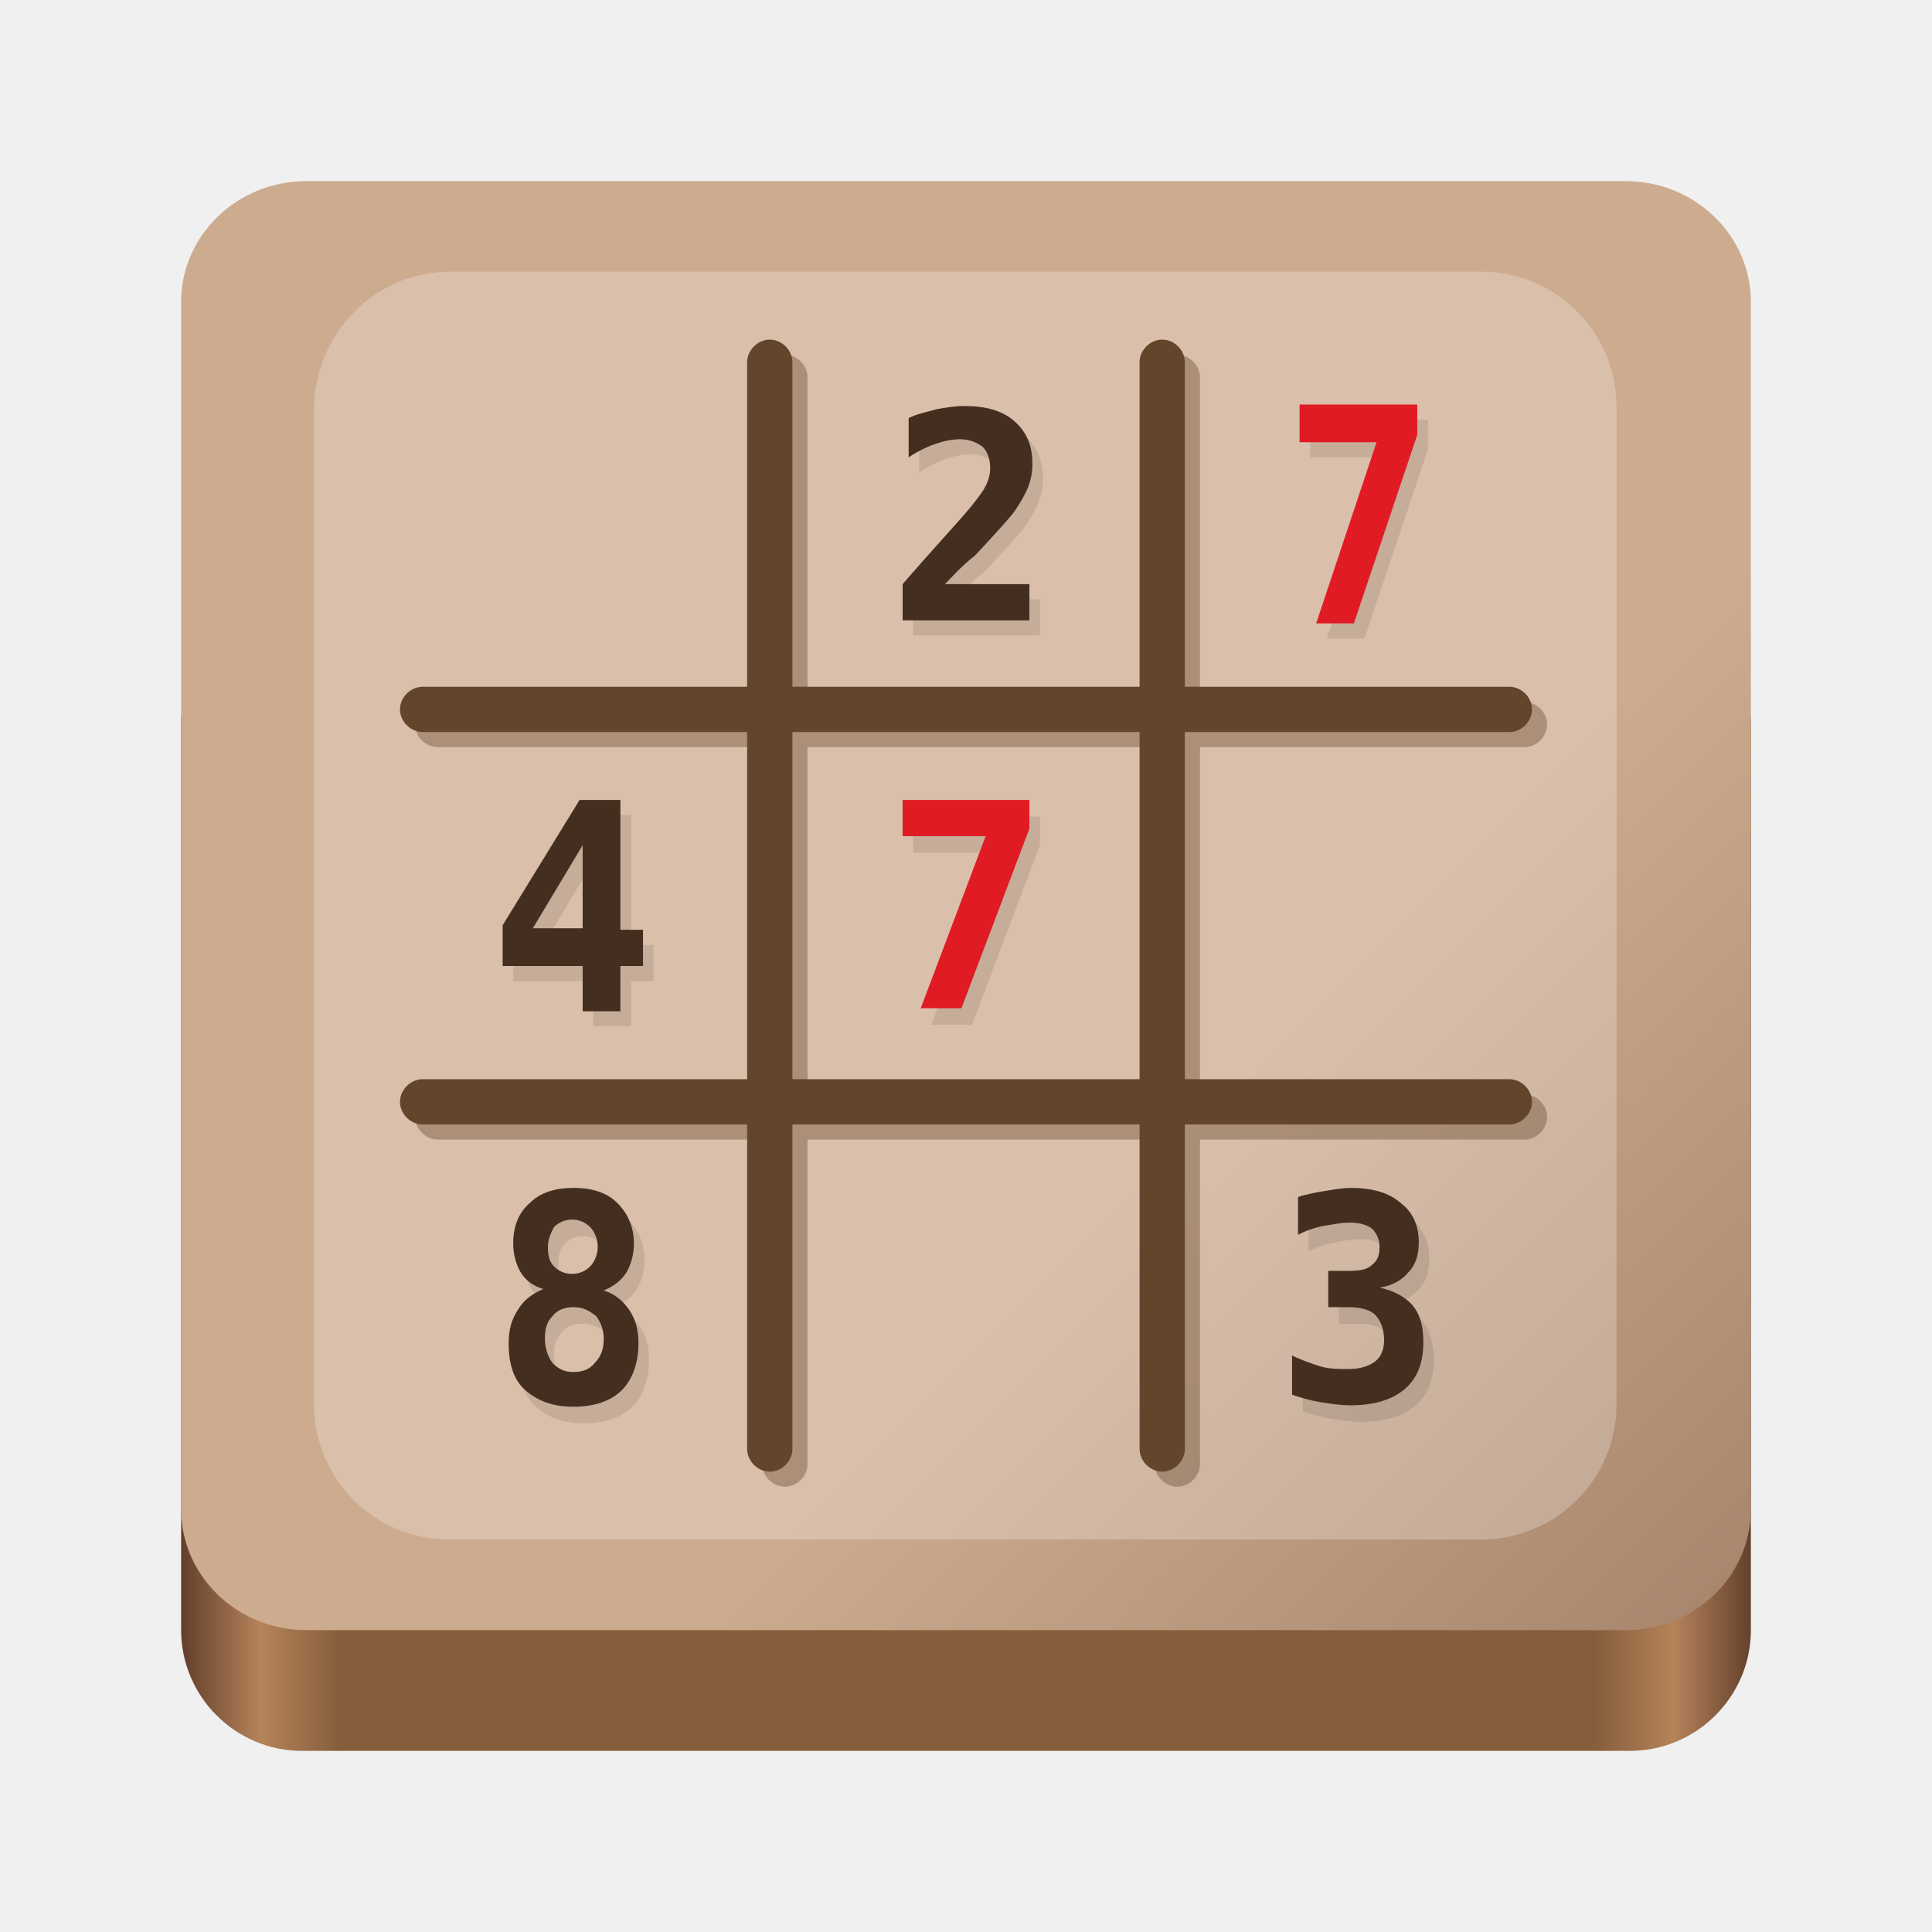
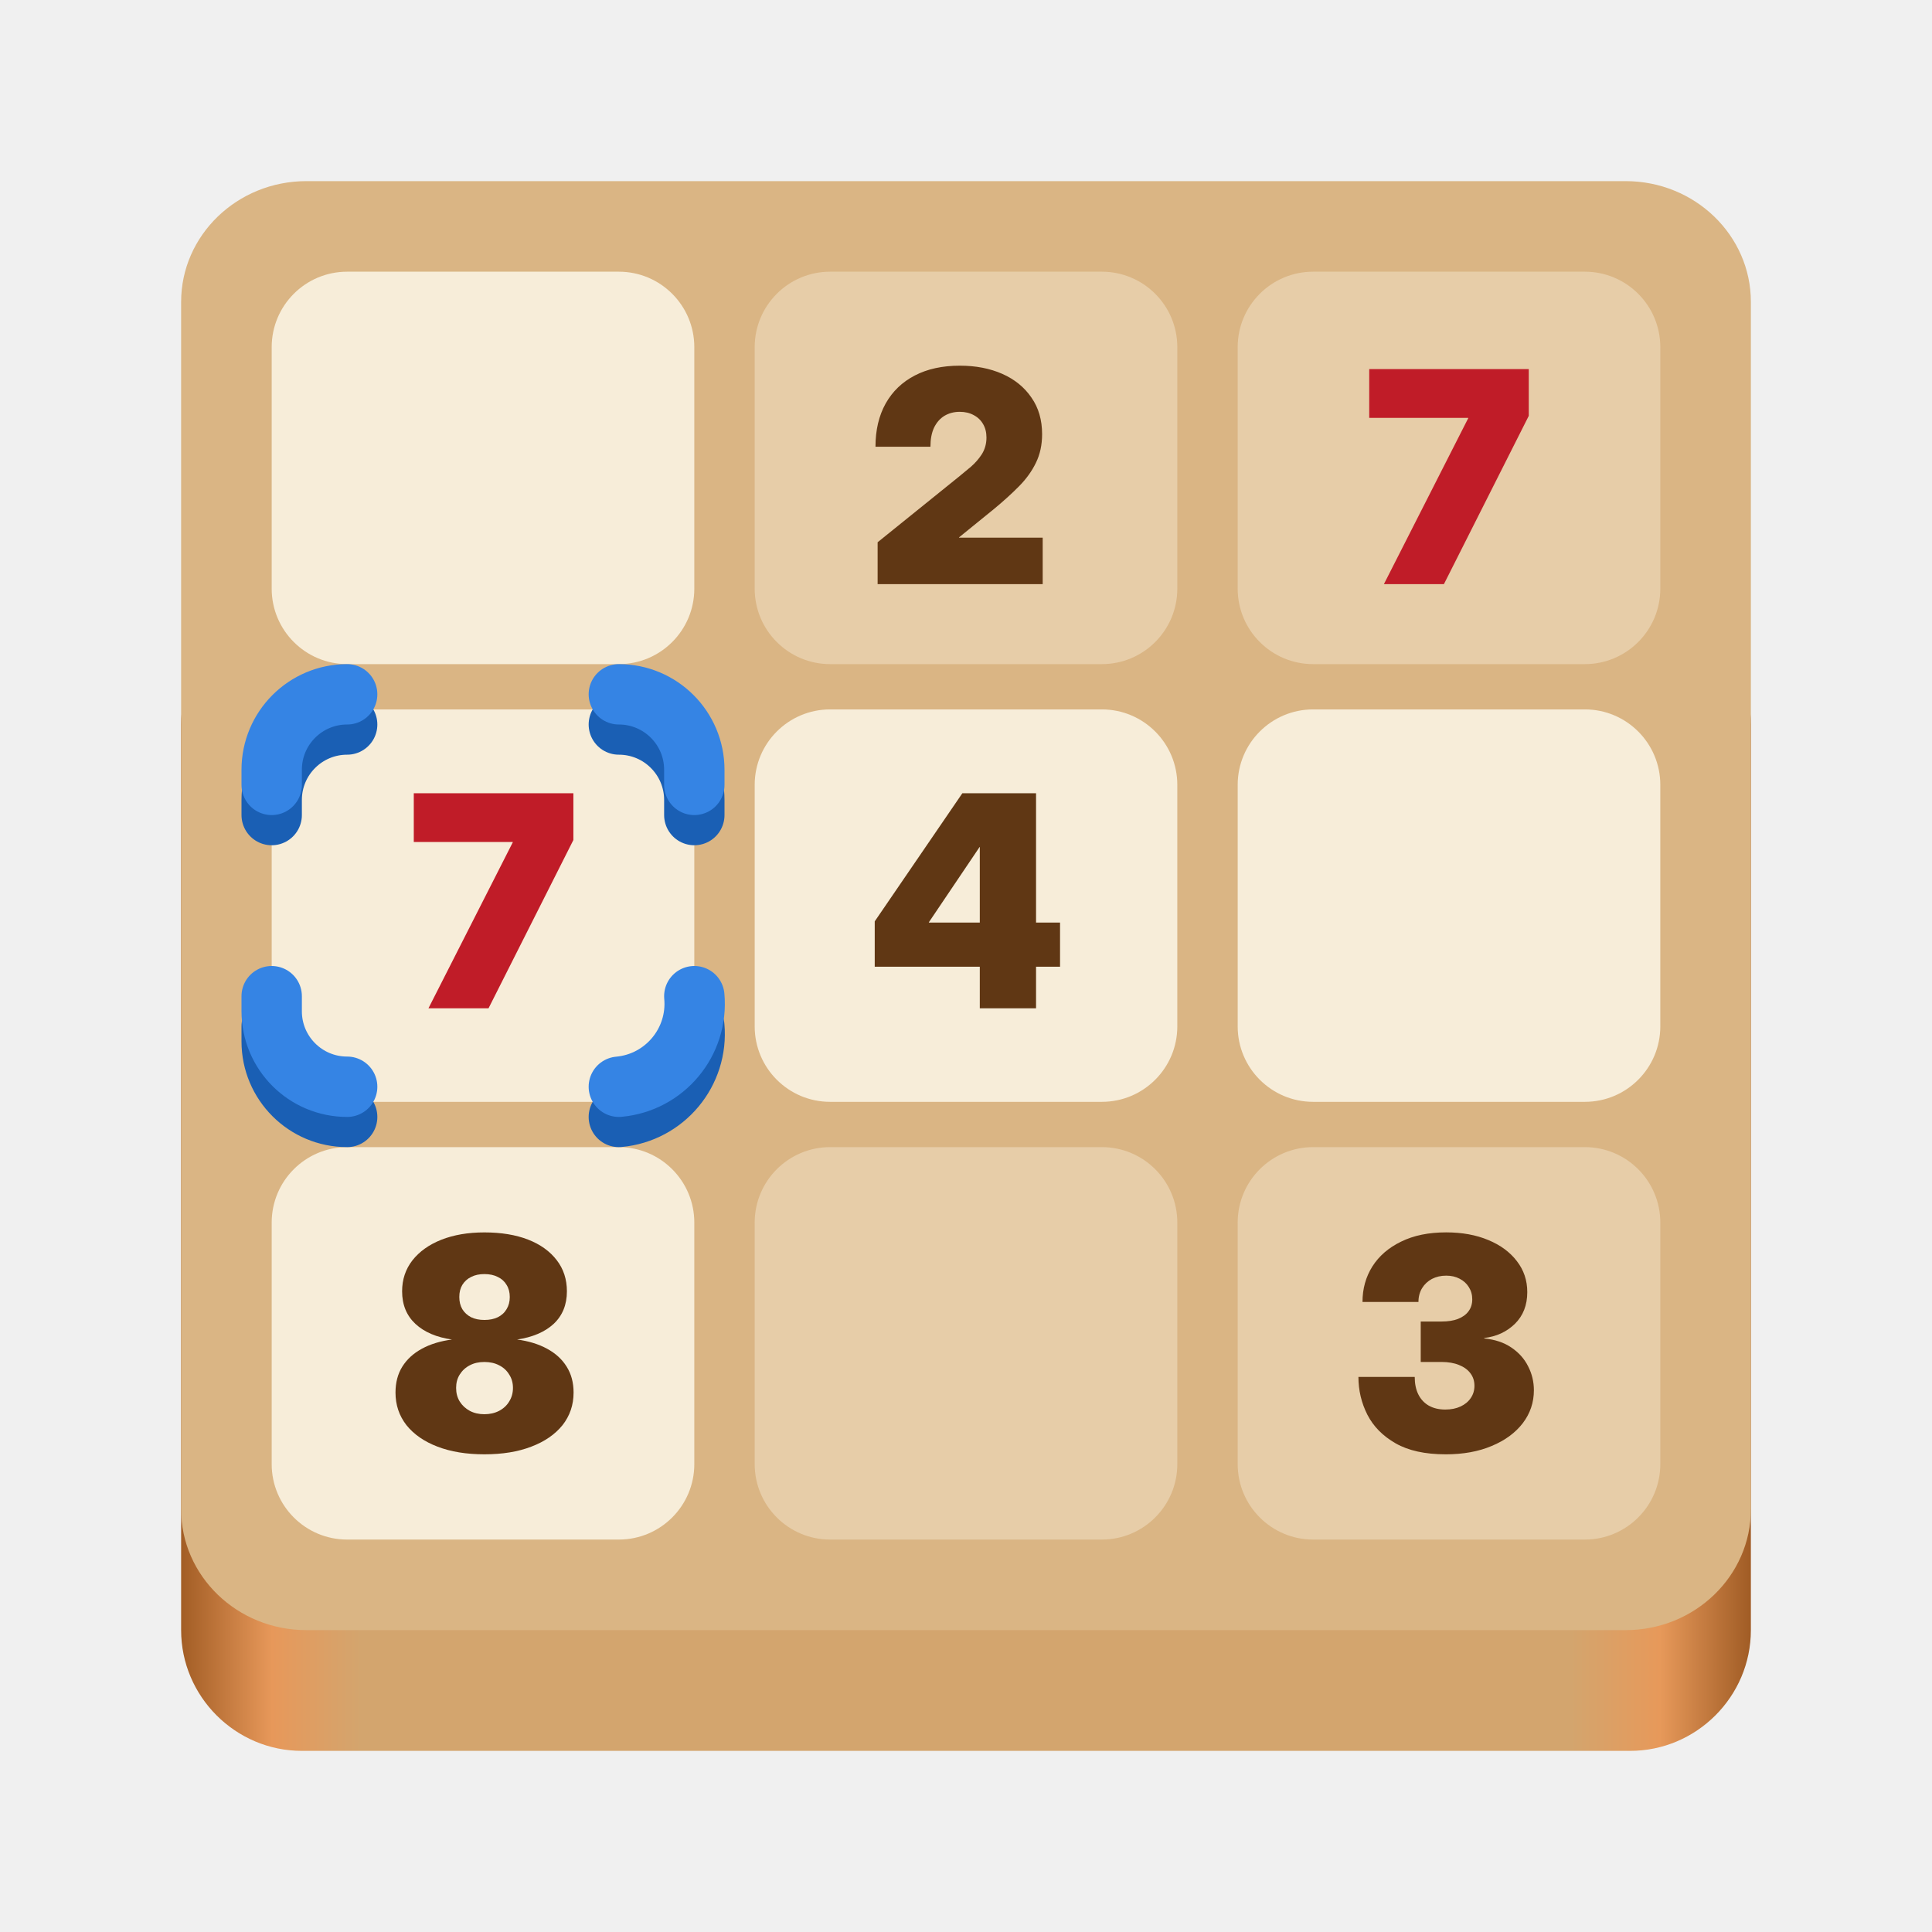
<svg xmlns="http://www.w3.org/2000/svg" height="128px" viewBox="0 0 128 128" width="128px">
-   <filter id="a" height="100%" width="100%" x="0%" y="0%">
-     <feColorMatrix color-interpolation-filters="sRGB" values="0 0 0 0 1 0 0 0 0 1 0 0 0 0 1 0 0 0 1 0" />
-   </filter>
-   <linearGradient id="b" gradientTransform="matrix(0.2156 0 0 -0.3289 -389.748 -451.1336)" gradientUnits="userSpaceOnUse" x1="1863.713" x2="2346.175" y1="-1608.566" y2="-1608.566">
-     <stop offset="0" stop-color="#63402c" />
-     <stop offset="0.05" stop-color="#b5835a" />
-     <stop offset="0.1" stop-color="#865e3c" />
-     <stop offset="0.9" stop-color="#865e3c" />
-     <stop offset="0.95" stop-color="#b5835a" />
-     <stop offset="1" stop-color="#63402c" />
+   <linearGradient id="a" gradientUnits="userSpaceOnUse" x1="12" x2="116" y1="96" y2="96">
+     <stop offset="0" stop-color="#a25d25" />
+     <stop offset="0.058" stop-color="#e7985a" />
+     <stop offset="0.115" stop-color="#d3a56e" />
+     <stop offset="0.885" stop-color="#d3a56e" />
+     <stop offset="0.942" stop-color="#e7995a" />
+     <stop offset="1" stop-color="#a05c25" />
  </linearGradient>
-   <linearGradient id="c" gradientUnits="userSpaceOnUse" x1="16.387" x2="111.613" y1="12.387" y2="107.613">
-     <stop offset="0.654" stop-color="#cdab8f" />
-     <stop offset="1" stop-color="#a9876e" />
-   </linearGradient>
-   <mask id="d">
-     <g filter="url(#a)">
-       <rect fill-opacity="0.25" height="153.6" width="153.6" x="-12.8" y="-12.8" />
-     </g>
-   </mask>
-   <clipPath id="e">
-     <rect height="152" width="192" />
-   </clipPath>
-   <mask id="f">
-     <g filter="url(#a)">
-       <rect fill-opacity="0.4" height="153.6" width="153.6" x="-12.8" y="-12.8" />
-     </g>
-   </mask>
-   <clipPath id="g">
-     <rect height="152" width="192" />
-   </clipPath>
-   <mask id="h">
-     <g filter="url(#a)">
-       <rect fill-opacity="0.1" height="153.6" width="153.6" x="-12.8" y="-12.8" />
-     </g>
-   </mask>
-   <clipPath id="i">
-     <rect height="152" width="192" />
-   </clipPath>
-   <path d="m 20 40 h 88 c 4.398 0 8 3.602 8 8 v 60 c 0 4.398 -3.602 8 -8 8 h -88 c -4.398 0 -8 -3.602 -8 -8 v -60 c 0 -4.398 3.602 -8 8 -8 z m 0 0" fill="url(#b)" />
-   <path d="m 20.301 12 h 87.398 c 4.602 0 8.301 3.602 8.301 8 v 80 c 0 4.398 -3.699 8 -8.301 8 h -87.398 c -4.602 0 -8.301 -3.602 -8.301 -8 v -80 c 0 -4.398 3.699 -8 8.301 -8 z m 0 0" fill="url(#c)" />
-   <g mask="url(#d)">
-     <g clip-path="url(#e)" transform="matrix(1 0 0 1 -8 -16)">
-       <path d="m 37.801 34 h 68.301 c 5 0 9 4 9 9 v 66 c 0 5 -4 9 -9 9 h -68.301 c -5 0 -9 -4 -9 -9 v -66 c 0.098 -5 4.098 -9 9 -9 z m 0 0" fill="#ffffff" />
-     </g>
+   <path d="m 20 40 h 88 c 4.398 0 8 3.602 8 8 v 60 c 0 4.398 -3.602 8 -8 8 h -88 c -4.398 0 -8 -3.602 -8 -8 v -60 c 0 -4.398 3.602 -8 8 -8 z m 0 0" fill="url(#a)" />
+   <path d="m 20.301 12 h 87.398 c 4.602 0 8.301 3.602 8.301 8 v 80 c 0 4.398 -3.699 8 -8.301 8 h -87.398 c -4.602 0 -8.301 -3.602 -8.301 -8 v -80 c 0 -4.398 3.699 -8 8.301 -8 z m 0 0" fill="#dab584" />
+   <path d="m 23 18 h 18 c 2.762 0 5 2.238 5 5 v 16 c 0 2.762 -2.238 5 -5 5 h -18 c -2.762 0 -5 -2.238 -5 -5 v -16 c 0 -2.762 2.238 -5 5 -5 z m 0 0" fill="#f7edd9" />
+   <path d="m 55 18 h 18 c 2.762 0 5 2.238 5 5 v 16 c 0 2.762 -2.238 5 -5 5 h -18 c -2.762 0 -5 -2.238 -5 -5 v -16 c 0 -2.762 2.238 -5 5 -5 z m 0 0" fill="#e7cda8" />
+   <path d="m 23 47 h 18 c 2.762 0 5 2.238 5 5 v 16 c 0 2.762 -2.238 5 -5 5 h -18 c -2.762 0 -5 -2.238 -5 -5 v -16 c 0 -2.762 2.238 -5 5 -5 z m 0 0" fill="#f7edd9" />
+   <path d="m 55 47 h 18 c 2.762 0 5 2.238 5 5 v 16 c 0 2.762 -2.238 5 -5 5 h -18 c -2.762 0 -5 -2.238 -5 -5 v -16 c 0 -2.762 2.238 -5 5 -5 z m 0 0" fill="#f7edd9" />
+   <path d="m 23 76 h 18 c 2.762 0 5 2.238 5 5 v 16 c 0 2.762 -2.238 5 -5 5 h -18 c -2.762 0 -5 -2.238 -5 -5 v -16 c 0 -2.762 2.238 -5 5 -5 z m 0 0" fill="#f7edd9" />
+   <path d="m 55 76 h 18 c 2.762 0 5 2.238 5 5 v 16 c 0 2.762 -2.238 5 -5 5 h -18 c -2.762 0 -5 -2.238 -5 -5 v -16 c 0 -2.762 2.238 -5 5 -5 z m 0 0" fill="#e7cda8" />
+   <path d="m 87 18 h 18 c 2.762 0 5 2.238 5 5 v 16 c 0 2.762 -2.238 5 -5 5 h -18 c -2.762 0 -5 -2.238 -5 -5 v -16 c 0 -2.762 2.238 -5 5 -5 z m 0 0" fill="#e7cda8" />
+   <path d="m 87 47 h 18 c 2.762 0 5 2.238 5 5 v 16 c 0 2.762 -2.238 5 -5 5 h -18 c -2.762 0 -5 -2.238 -5 -5 v -16 c 0 -2.762 2.238 -5 5 -5 z m 0 0" fill="#f7edd9" />
+   <path d="m 87 76 h 18 c 2.762 0 5 2.238 5 5 v 16 c 0 2.762 -2.238 5 -5 5 h -18 c -2.762 0 -5 -2.238 -5 -5 v -16 c 0 -2.762 2.238 -5 5 -5 z m 0 0" fill="#e7cda8" />
+   <path d="m 58.145 38.699 v -2.773 l 5.355 -4.32 c 0.266 -0.215 0.543 -0.445 0.832 -0.688 c 0.285 -0.25 0.527 -0.527 0.727 -0.84 c 0.195 -0.32 0.297 -0.684 0.297 -1.09 c 0 -0.34 -0.074 -0.637 -0.223 -0.891 c -0.145 -0.254 -0.352 -0.453 -0.621 -0.594 c -0.262 -0.145 -0.57 -0.219 -0.926 -0.219 c -0.383 0 -0.719 0.09 -1.016 0.266 c -0.293 0.18 -0.52 0.441 -0.688 0.785 c -0.16 0.344 -0.238 0.766 -0.238 1.262 h -3.641 c 0 -1.109 0.227 -2.062 0.676 -2.867 c 0.453 -0.805 1.098 -1.422 1.934 -1.855 c 0.836 -0.434 1.828 -0.648 2.98 -0.648 c 1.055 0 1.988 0.18 2.812 0.543 c 0.82 0.363 1.465 0.887 1.93 1.57 c 0.473 0.676 0.707 1.484 0.707 2.426 c 0 0.707 -0.137 1.34 -0.41 1.895 c -0.266 0.555 -0.645 1.078 -1.129 1.566 c -0.477 0.484 -1.031 0.984 -1.66 1.504 l -2.305 1.871 v 0.02 h 5.543 v 3.078 z m 0 0" fill="#603714" />
+   <path d="m 91.688 38.699 l 5.586 -10.992 v -0.02 h -6.559 v -3.234 h 10.57 v 3.098 l -5.621 11.148 z m 0 0" fill="#c01c28" />
+   <path d="m 28.387 66.801 l 5.586 -10.996 v -0.02 h -6.559 v -3.23 h 10.574 v 3.098 l -5.621 11.148 z m 0 0" fill="#c01c28" />
+   <path d="m 57.953 64.047 v -3.004 l 5.805 -8.488 h 2.512 v 3.559 h -1.367 l -3.363 4.988 v 0.02 h 8.691 v 2.926 z m 6.961 2.754 v -14.246 h 3.727 v 14.246 z m 0 0" fill="#603714" />
+   <path d="m 32.09 96.352 c -1.184 0 -2.219 -0.168 -3.105 -0.508 c -0.879 -0.336 -1.566 -0.812 -2.055 -1.422 c -0.484 -0.621 -0.727 -1.34 -0.727 -2.16 c 0 -0.66 0.148 -1.23 0.449 -1.715 c 0.305 -0.488 0.738 -0.887 1.301 -1.191 c 0.566 -0.309 1.238 -0.512 2.016 -0.613 v 0.008 c -1.039 -0.145 -1.855 -0.492 -2.445 -1.039 c -0.59 -0.551 -0.883 -1.27 -0.883 -2.16 c 0 -0.781 0.227 -1.461 0.68 -2.047 c 0.461 -0.586 1.098 -1.043 1.914 -1.367 c 0.82 -0.324 1.773 -0.488 2.855 -0.488 c 1.117 0 2.082 0.16 2.898 0.477 c 0.816 0.32 1.445 0.773 1.895 1.359 c 0.449 0.578 0.676 1.27 0.676 2.066 c 0 0.891 -0.293 1.609 -0.879 2.16 c -0.586 0.539 -1.402 0.887 -2.445 1.039 v -0.008 c 0.777 0.102 1.445 0.305 2.008 0.613 c 0.566 0.305 1 0.703 1.301 1.191 c 0.305 0.484 0.457 1.055 0.457 1.715 c 0 0.82 -0.246 1.539 -0.734 2.16 c -0.492 0.609 -1.18 1.086 -2.066 1.422 c -0.879 0.34 -1.914 0.508 -3.109 0.508 z m 0 -2.656 c 0.363 0 0.691 -0.074 0.977 -0.223 c 0.289 -0.152 0.512 -0.359 0.668 -0.621 c 0.168 -0.266 0.25 -0.566 0.25 -0.898 c 0 -0.336 -0.082 -0.633 -0.25 -0.887 c -0.156 -0.262 -0.379 -0.469 -0.668 -0.613 c -0.281 -0.148 -0.605 -0.219 -0.977 -0.219 c -0.363 0 -0.684 0.07 -0.965 0.219 c -0.281 0.145 -0.504 0.352 -0.668 0.613 c -0.16 0.254 -0.238 0.551 -0.238 0.887 c 0 0.34 0.078 0.637 0.238 0.898 c 0.164 0.262 0.387 0.469 0.668 0.621 c 0.281 0.148 0.602 0.223 0.965 0.223 z m 0 -6.246 c 0.348 0 0.641 -0.059 0.891 -0.18 c 0.254 -0.129 0.449 -0.305 0.582 -0.535 c 0.141 -0.23 0.211 -0.496 0.211 -0.805 c 0 -0.312 -0.07 -0.578 -0.211 -0.801 c -0.133 -0.23 -0.328 -0.406 -0.582 -0.527 c -0.25 -0.129 -0.543 -0.191 -0.891 -0.191 c -0.336 0 -0.629 0.062 -0.879 0.191 c -0.246 0.121 -0.441 0.297 -0.582 0.527 c -0.133 0.223 -0.199 0.488 -0.199 0.801 c 0 0.309 0.066 0.574 0.199 0.805 c 0.141 0.23 0.336 0.406 0.582 0.535 c 0.25 0.121 0.543 0.18 0.879 0.18 z m 0 0" fill="#603714" />
+   <path d="m 95.773 96.352 c -1.355 0 -2.461 -0.242 -3.309 -0.727 s -1.469 -1.113 -1.871 -1.895 c -0.395 -0.781 -0.594 -1.617 -0.594 -2.504 h 3.73 c 0 0.445 0.078 0.832 0.238 1.156 c 0.164 0.328 0.398 0.574 0.695 0.746 c 0.309 0.172 0.672 0.258 1.09 0.258 c 0.383 0 0.719 -0.066 1.004 -0.199 c 0.293 -0.133 0.52 -0.32 0.68 -0.555 c 0.168 -0.242 0.25 -0.516 0.25 -0.82 c 0 -0.32 -0.09 -0.598 -0.27 -0.832 c -0.176 -0.238 -0.43 -0.418 -0.754 -0.547 c -0.324 -0.133 -0.711 -0.199 -1.156 -0.199 h -1.379 v -2.68 h 1.379 c 0.426 0 0.789 -0.055 1.09 -0.172 c 0.305 -0.121 0.539 -0.289 0.695 -0.504 c 0.168 -0.223 0.25 -0.488 0.25 -0.793 c 0 -0.309 -0.078 -0.578 -0.23 -0.816 c -0.145 -0.234 -0.348 -0.418 -0.609 -0.551 c -0.258 -0.137 -0.551 -0.203 -0.891 -0.203 c -0.352 0 -0.664 0.074 -0.945 0.219 c -0.273 0.148 -0.492 0.352 -0.652 0.613 c -0.156 0.262 -0.238 0.562 -0.238 0.91 h -3.707 c 0 -0.875 0.219 -1.66 0.656 -2.355 c 0.441 -0.691 1.074 -1.242 1.902 -1.641 c 0.832 -0.41 1.824 -0.613 2.984 -0.613 c 1.051 0 1.984 0.168 2.793 0.508 c 0.809 0.336 1.438 0.801 1.891 1.395 c 0.461 0.594 0.691 1.277 0.691 2.055 c 0 0.867 -0.277 1.57 -0.824 2.105 c -0.543 0.527 -1.219 0.84 -2.027 0.934 v 0.031 c 0.715 0.07 1.312 0.27 1.797 0.602 c 0.492 0.332 0.863 0.746 1.109 1.242 c 0.254 0.492 0.383 1.02 0.383 1.586 c 0 0.812 -0.246 1.539 -0.734 2.18 c -0.492 0.641 -1.176 1.145 -2.059 1.512 c -0.871 0.371 -1.891 0.555 -3.059 0.555 z m 0 0" fill="#603714" />
+   <g fill="none" stroke-linecap="round" stroke-linejoin="round" stroke-width="4">
+     <path d="m 41 48 c 2.762 0 5 2.238 5 5 v 1" stroke="#1a5fb4" />
+     <path d="m 74 216 c 2.762 0 5 2.238 5 5 v 1" stroke="#1a5fb4" transform="matrix(-1 0 0 1 97 -168)" />
+     <path d="m 74 216 c 3.039 0.277 5.277 2.961 5 6" stroke="#1a5fb4" transform="matrix(1 0 0 -1 -33 290)" />
+     <path d="m 74 216 c 2.762 0 5 2.238 5 5 v 1" stroke="#1a5fb4" transform="matrix(-1 0 -0 -1 97 290)" />
+     <path d="m 41 46 c 2.762 0 5 2.238 5 5 v 1" stroke="#3584e4" />
+     <path d="m 74 216 c 2.762 0 5 2.238 5 5 v 1" stroke="#3584e4" transform="matrix(-1 0 0 1 97 -170)" />
+     <path d="m 74 216 c 3.039 0.277 5.277 2.961 5 6" stroke="#3584e4" transform="matrix(1 0 0 -1 -33 288)" />
+     <path d="m 74 216 c 2.762 0 5 2.238 5 5 v 1" stroke="#3584e4" transform="matrix(-1 0 -0 -1 97 288)" />
  </g>
-   <g mask="url(#f)">
-     <g clip-path="url(#g)" fill="#63452c" transform="matrix(1 0 0 1 -8 -16)">
-       <path d="m 61.5 41 v 72 c 0 0.801 -0.699 1.5 -1.5 1.5 s -1.5 -0.699 -1.5 -1.5 v -72 c 0 -0.801 0.699 -1.5 1.5 -1.5 s 1.5 0.699 1.5 1.5 z m 0 0" />
-       <path d="m 87.5 41 v 72 c 0 0.801 -0.699 1.5 -1.5 1.5 s -1.5 -0.699 -1.5 -1.5 v -72 c 0 -0.801 0.699 -1.5 1.5 -1.5 s 1.5 0.699 1.5 1.5 z m 0 0" />
-       <path d="m 37 88.5 h 72 c 0.801 0 1.5 0.699 1.5 1.5 s -0.699 1.5 -1.5 1.5 h -72 c -0.801 0 -1.5 -0.699 -1.5 -1.5 s 0.699 -1.5 1.5 -1.5 z m 0 0" />
-       <path d="m 37 62.5 h 72 c 0.801 0 1.5 0.699 1.5 1.5 s -0.699 1.5 -1.5 1.5 h -72 c -0.801 0 -1.5 -0.699 -1.5 -1.5 s 0.699 -1.5 1.5 -1.5 z m 0 0" />
-     </g>
-   </g>
-   <g fill="#63452c">
-     <path d="m 52.5 24 v 72 c 0 0.801 -0.699 1.5 -1.5 1.5 s -1.5 -0.699 -1.5 -1.5 v -72 c 0 -0.801 0.699 -1.5 1.5 -1.5 s 1.5 0.699 1.5 1.5 z m 0 0" />
-     <path d="m 78.5 24 v 72 c 0 0.801 -0.699 1.5 -1.5 1.5 s -1.5 -0.699 -1.5 -1.5 v -72 c 0 -0.801 0.699 -1.5 1.5 -1.5 s 1.5 0.699 1.5 1.5 z m 0 0" />
-     <path d="m 28 71.5 h 72 c 0.801 0 1.5 0.699 1.5 1.5 s -0.699 1.5 -1.5 1.5 h -72 c -0.801 0 -1.5 -0.699 -1.5 -1.5 s 0.699 -1.5 1.5 -1.5 z m 0 0" />
-     <path d="m 28 45.5 h 72 c 0.801 0 1.5 0.699 1.5 1.5 s -0.699 1.5 -1.5 1.5 h -72 c -0.801 0 -1.5 -0.699 -1.5 -1.5 s 0.699 -1.5 1.5 -1.5 z m 0 0" />
-   </g>
-   <g mask="url(#h)">
-     <g clip-path="url(#i)" fill="#020202" transform="matrix(1 0 0 1 -8 -16)">
-       <path d="m 68.5 70.102 h 8.398 v 1.898 l -4.5 11.898 h -2.699 l 4.301 -11.398 h -5.5 z m 0 0" />
-       <path d="m 71.301 55.699 h 5.598 v 2.402 h -8.398 v -2.402 l 1.398 -1.598 c 1.703 -1.902 2.703 -3 3.102 -3.5 s 0.801 -1 1 -1.402 c 0.199 -0.398 0.301 -0.801 0.301 -1.199 c 0 -0.602 -0.199 -1.102 -0.5 -1.398 c -0.402 -0.301 -0.902 -0.5 -1.5 -0.5 c -0.5 0 -1 0.098 -1.602 0.297 c -0.598 0.203 -1.199 0.5 -1.801 0.902 v -2.602 c 0.602 -0.301 1.203 -0.398 1.902 -0.598 c 0.598 -0.102 1.199 -0.203 1.801 -0.203 c 1.398 0 2.5 0.301 3.297 1 c 0.801 0.703 1.203 1.602 1.203 2.801 c 0 0.602 -0.102 1.102 -0.301 1.602 s -0.5 1 -0.902 1.598 c -0.297 0.402 -1.199 1.402 -2.598 2.902 c -1 0.801 -1.602 1.5 -2 1.898 z m 0 0" />
-       <path d="m 94.801 43.801 h 7.801 v 2 l -4.203 12.5 h -2.5 l 4 -12 h -5.098 z m 0 0" />
-       <path d="m 47.301 73.102 l -3.301 5.5 h 3.301 z m -0.199 -3.102 h 2.699 v 8.602 h 1.5 v 2.398 h -1.5 v 3 h -2.5 v -3 h -5.301 v -2.699 z m 0 0" />
-       <path d="m 46.602 103.699 c -0.602 0 -1.102 0.199 -1.402 0.602 c -0.398 0.398 -0.5 0.898 -0.5 1.5 c 0 0.598 0.199 1.199 0.5 1.598 c 0.402 0.402 0.801 0.602 1.402 0.602 c 0.598 0 1.098 -0.199 1.398 -0.602 c 0.398 -0.398 0.602 -0.898 0.602 -1.598 c 0 -0.602 -0.203 -1.102 -0.5 -1.5 c -0.402 -0.402 -0.902 -0.602 -1.5 -0.602 z m -1.902 -1.199 c -0.699 -0.199 -1.199 -0.602 -1.5 -1.102 s -0.5 -1.199 -0.5 -1.898 c 0 -1.199 0.402 -2.102 1.102 -2.699 c 0.699 -0.699 1.699 -1 2.898 -1 s 2.199 0.301 2.902 1 c 0.699 0.699 1.098 1.598 1.098 2.699 c 0 0.699 -0.199 1.398 -0.5 1.898 s -0.801 0.902 -1.5 1.203 c 0.699 0.199 1.301 0.699 1.699 1.297 c 0.402 0.602 0.602 1.301 0.602 2.203 c 0 1.297 -0.398 2.398 -1.102 3.098 c -0.699 0.699 -1.797 1.102 -3.199 1.102 c -1.398 0 -2.398 -0.402 -3.199 -1.102 s -1.102 -1.801 -1.102 -3.098 c 0 -0.902 0.203 -1.602 0.602 -2.203 c 0.398 -0.699 0.898 -1.199 1.699 -1.398 z m 0.301 -2.801 c 0 0.602 0.102 1 0.398 1.301 c 0.301 0.301 0.703 0.5 1.203 0.5 s 0.898 -0.199 1.199 -0.5 s 0.5 -0.801 0.5 -1.301 s -0.199 -1 -0.5 -1.301 c -0.301 -0.297 -0.699 -0.5 -1.199 -0.5 s -0.902 0.203 -1.203 0.5 c -0.297 0.301 -0.398 0.801 -0.398 1.301 z m 0 0" />
-       <path d="m 98.102 103.699 h -1.402 v -2.398 h 1.402 c 0.699 0 1.199 -0.102 1.5 -0.402 c 0.398 -0.297 0.5 -0.699 0.5 -1.199 s -0.203 -0.898 -0.5 -1.199 c -0.402 -0.301 -0.902 -0.398 -1.5 -0.398 c -0.5 0 -1 0.098 -1.602 0.199 c -0.602 0.098 -1.199 0.301 -1.801 0.598 v -2.5 c 0.602 -0.199 1.199 -0.297 1.801 -0.398 s 1.199 -0.199 1.699 -0.199 c 1.402 0 2.5 0.301 3.301 1 c 0.801 0.598 1.199 1.5 1.199 2.598 c 0 0.801 -0.199 1.5 -0.699 2 c -0.398 0.5 -1.102 0.902 -1.898 1 c 0.898 0.203 1.699 0.602 2.199 1.203 c 0.398 0.598 0.699 1.398 0.699 2.398 c 0 1.398 -0.398 2.398 -1.199 3.102 c -0.801 0.699 -2 1.098 -3.602 1.098 c -0.699 0 -1.301 -0.098 -2 -0.199 c -0.598 -0.102 -1.301 -0.301 -1.898 -0.5 v -2.602 c 0.598 0.301 1.199 0.5 1.801 0.703 c 0.598 0.199 1.297 0.199 2 0.199 c 0.699 0 1.297 -0.199 1.699 -0.5 c 0.398 -0.301 0.598 -0.801 0.598 -1.402 c 0 -0.699 -0.199 -1.297 -0.598 -1.699 c -0.402 -0.301 -1 -0.5 -1.699 -0.5 z m 0 0" />
-     </g>
-   </g>
-   <path d="m 59.801 53 h 8.398 v 1.898 l -4.5 11.902 h -2.699 l 4.301 -11.402 h -5.5 z m 0 0" fill="#e01b24" />
-   <path d="m 86.102 26.801 h 7.797 v 2 l -4.199 12.5 h -2.5 l 4 -12 h -5.098 z m 0 0" fill="#e01b24" />
-   <path d="m 62.602 38.699 h 5.598 v 2.402 h -8.398 v -2.402 l 1.398 -1.598 c 1.699 -1.902 2.699 -3 3.102 -3.5 c 0.398 -0.5 0.801 -1 1 -1.402 c 0.199 -0.398 0.301 -0.801 0.301 -1.199 c 0 -0.602 -0.203 -1.102 -0.5 -1.398 c -0.402 -0.301 -0.902 -0.5 -1.5 -0.5 c -0.5 0 -1 0.098 -1.602 0.297 c -0.602 0.203 -1.199 0.5 -1.801 0.902 v -2.602 c 0.602 -0.301 1.199 -0.398 1.902 -0.598 c 0.598 -0.102 1.199 -0.203 1.797 -0.203 c 1.402 0 2.5 0.301 3.301 1 c 0.801 0.703 1.199 1.602 1.199 2.801 c 0 0.602 -0.098 1.102 -0.297 1.602 c -0.203 0.5 -0.5 1 -0.902 1.598 c -0.301 0.402 -1.199 1.402 -2.598 2.902 c -0.902 0.699 -1.5 1.398 -2 1.898 z m 0 0" fill="#442e1f" />
-   <path d="m 38.602 56 l -3.301 5.5 h 3.301 z m -0.203 -3 h 2.703 v 8.602 h 1.5 v 2.398 h -1.5 v 3 h -2.5 v -3 h -5.301 v -2.699 z m 0 0" fill="#442e1f" />
-   <path d="m 38 86.602 c -0.602 0 -1.102 0.199 -1.398 0.598 c -0.402 0.402 -0.5 0.902 -0.5 1.5 c 0 0.602 0.199 1.199 0.5 1.602 c 0.398 0.398 0.797 0.598 1.398 0.598 s 1.102 -0.199 1.398 -0.598 c 0.402 -0.402 0.602 -0.902 0.602 -1.602 c 0 -0.598 -0.199 -1.098 -0.5 -1.5 c -0.5 -0.398 -0.898 -0.598 -1.5 -0.598 z m -2 -1.203 c -0.699 -0.199 -1.199 -0.598 -1.5 -1.098 s -0.5 -1.199 -0.5 -1.902 c 0 -1.199 0.398 -2.098 1.102 -2.699 c 0.699 -0.699 1.699 -1 2.898 -1 s 2.199 0.301 2.898 1 c 0.703 0.699 1.102 1.602 1.102 2.699 c 0 0.703 -0.199 1.402 -0.5 1.902 s -0.801 0.898 -1.5 1.199 c 0.699 0.199 1.301 0.699 1.699 1.301 c 0.402 0.598 0.602 1.301 0.602 2.199 c 0 1.301 -0.402 2.398 -1.102 3.102 c -0.699 0.699 -1.801 1.098 -3.199 1.098 s -2.398 -0.398 -3.199 -1.098 c -0.801 -0.703 -1.102 -1.801 -1.102 -3.102 c 0 -0.898 0.199 -1.602 0.602 -2.199 c 0.398 -0.699 1 -1.102 1.699 -1.402 z m 0.301 -2.797 c 0 0.598 0.098 1 0.398 1.297 c 0.301 0.301 0.699 0.5 1.199 0.5 s 0.902 -0.199 1.203 -0.5 c 0.297 -0.297 0.5 -0.797 0.5 -1.297 s -0.203 -1 -0.5 -1.301 c -0.301 -0.301 -0.703 -0.5 -1.203 -0.5 s -0.898 0.199 -1.199 0.5 c -0.199 0.398 -0.398 0.801 -0.398 1.301 z m 0 0" fill="#442e1f" />
-   <path d="m 89.398 86.602 h -1.398 v -2.402 h 1.398 c 0.703 0 1.203 -0.098 1.5 -0.398 c 0.402 -0.301 0.5 -0.699 0.5 -1.199 s -0.199 -0.902 -0.5 -1.203 c -0.398 -0.297 -0.898 -0.398 -1.5 -0.398 c -0.5 0 -1 0.102 -1.598 0.199 c -0.602 0.102 -1.199 0.301 -1.801 0.602 v -2.5 c 0.602 -0.199 1.199 -0.301 1.801 -0.402 c 0.598 -0.098 1.199 -0.199 1.699 -0.199 c 1.398 0 2.5 0.301 3.301 1 c 0.801 0.602 1.199 1.5 1.199 2.602 c 0 0.801 -0.199 1.5 -0.699 2 c -0.402 0.5 -1.102 0.898 -1.902 1 c 0.902 0.199 1.703 0.598 2.203 1.199 s 0.699 1.398 0.699 2.398 c 0 1.402 -0.402 2.402 -1.199 3.102 c -0.801 0.699 -2 1.102 -3.602 1.102 c -0.699 0 -1.301 -0.102 -2 -0.203 c -0.602 -0.098 -1.301 -0.297 -1.898 -0.5 v -2.598 c 0.598 0.301 1.199 0.5 1.797 0.699 c 0.602 0.199 1.301 0.199 2 0.199 c 0.703 0 1.301 -0.199 1.703 -0.5 c 0.398 -0.301 0.598 -0.801 0.598 -1.398 c 0 -0.699 -0.199 -1.301 -0.598 -1.699 c -0.301 -0.301 -0.902 -0.5 -1.703 -0.5 z m 0 0" fill="#442e1f" />
</svg>
